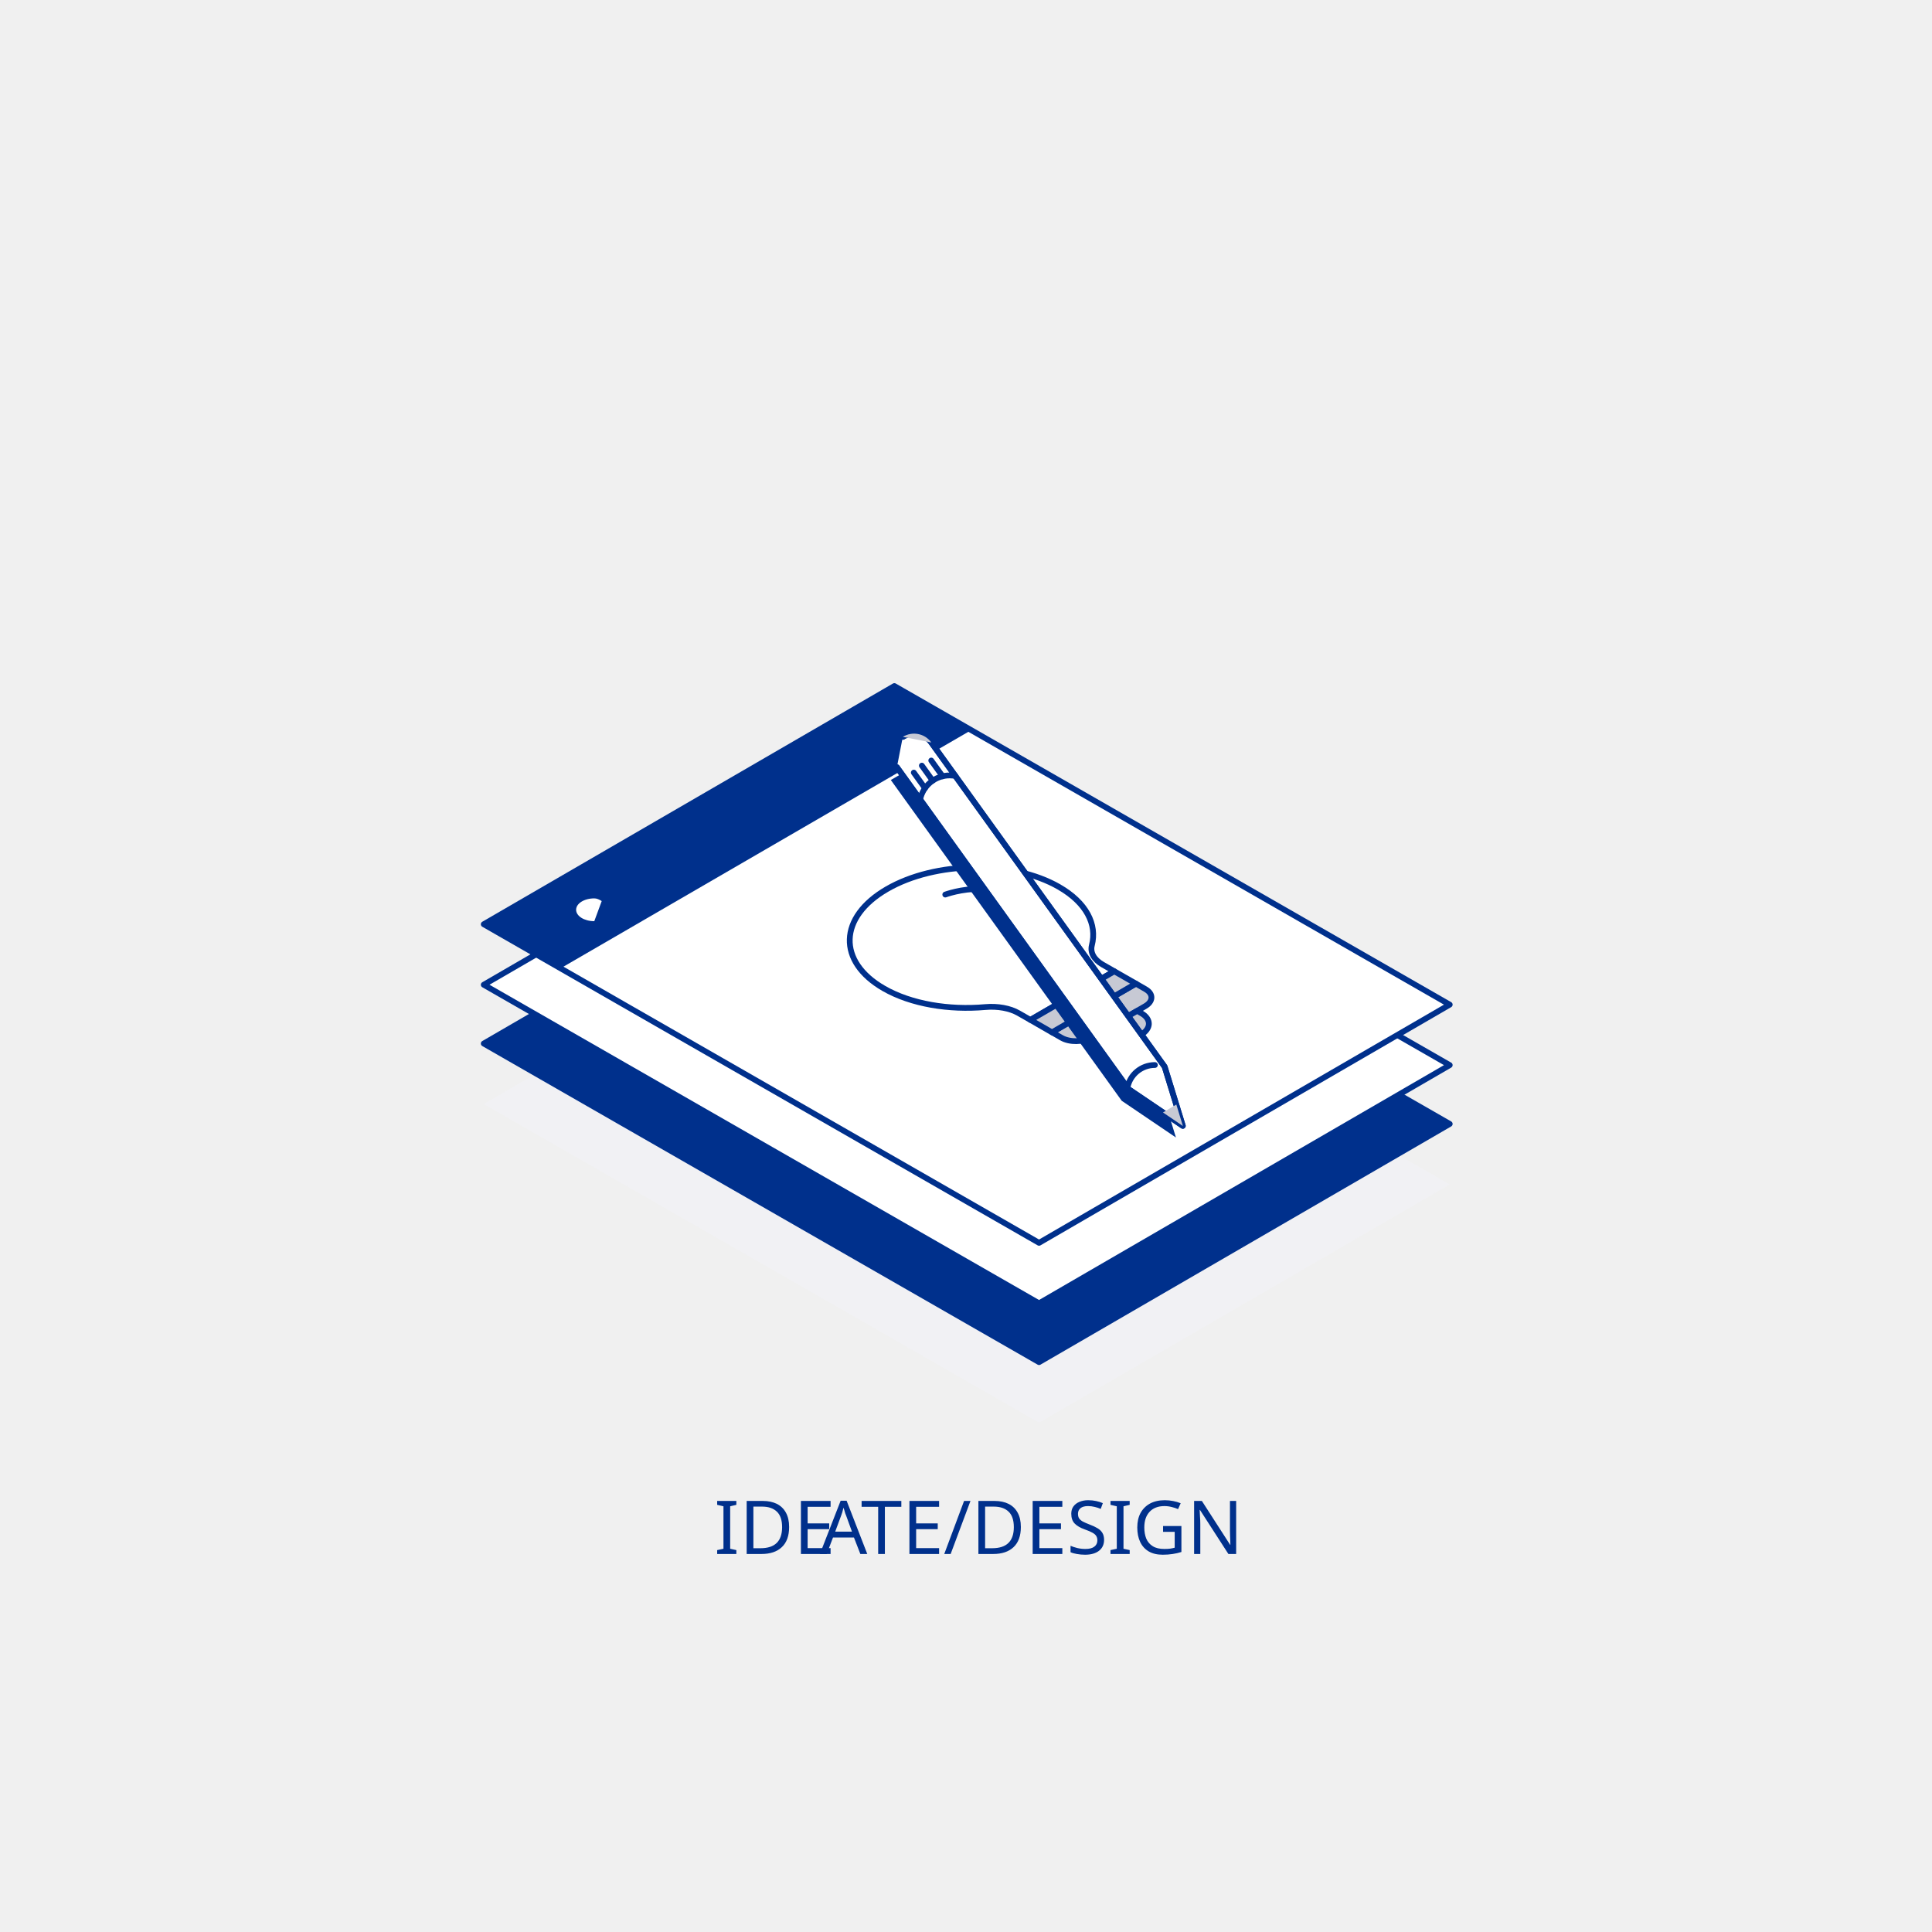
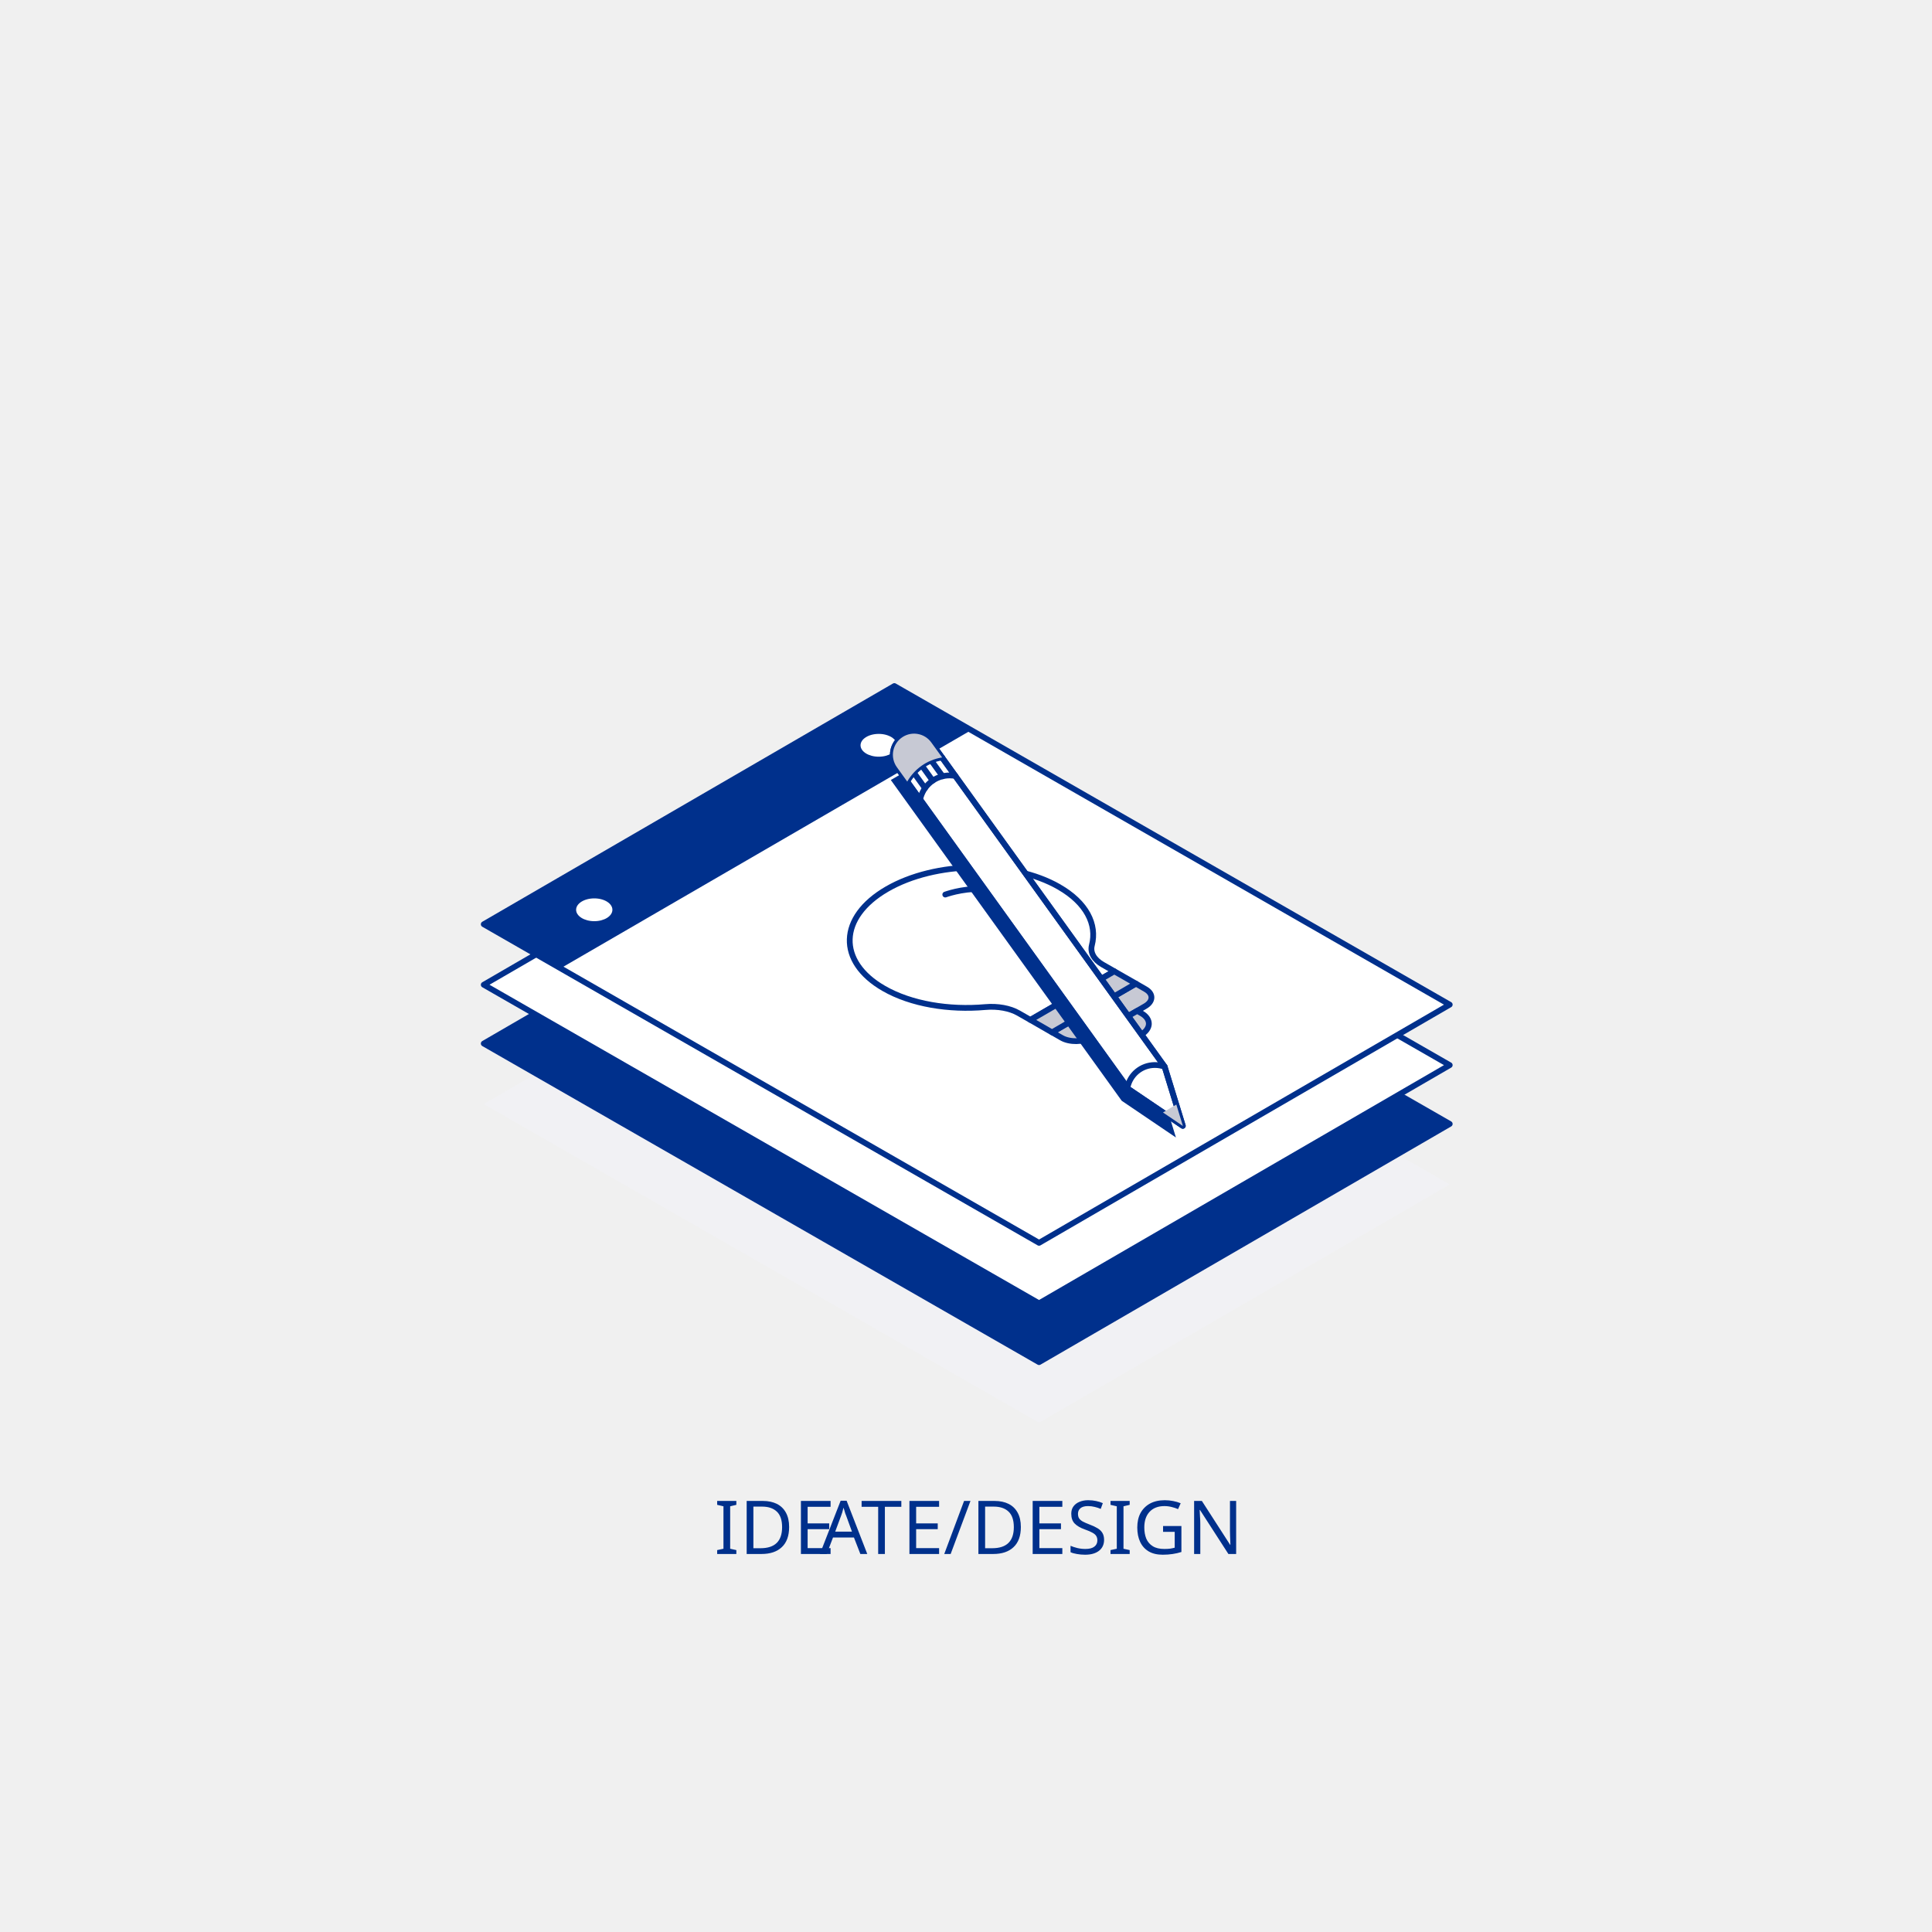
<svg xmlns="http://www.w3.org/2000/svg" id="Layer_1_copy_2" data-name="Layer 1 copy 2" viewBox="0 0 288 288">
  <defs>
    <style>
      .cls-1 {
        fill: #c7c9d4;
      }

      .cls-2 {
        fill: #fff;
      }

      .cls-3, .cls-4, .cls-5 {
        fill: #00308c;
      }

      .cls-3, .cls-6 {
        stroke: #00308c;
        stroke-linecap: round;
        stroke-linejoin: round;
        stroke-width: .86px;
      }

      .cls-7 {
        fill: #f1f1f4;
      }

      .cls-5 {
        font-family: DIN2014-Regular, 'DIN 2014';
        font-size: 11.08px;
      }

      .cls-8 {
        letter-spacing: -.03em;
      }

      .cls-6 {
        fill: none;
      }
    </style>
  </defs>
  <text class="cls-5" transform="translate(106.47 231.65)">
    <tspan x="0" y="0">IDE</tspan>
    <tspan class="cls-8" x="15.75" y="0">A</tspan>
    <tspan x="21.86" y="0">TE/DESIGN</tspan>
  </text>
  <polygon id="Pad_Shadow" data-name="Pad Shadow" class="cls-7" points="216.11 176.56 133.32 129.07 72.11 164.58 154.89 212.07 216.11 176.56" />
  <polygon id="Pad_Bottom" data-name="Pad Bottom" class="cls-3" points="216.11 167.542 133.32 120.052 72.11 155.559 154.89 203.052 216.11 167.542" />
  <g id="Pad_Middle" data-name="Pad Middle">
    <polygon class="cls-2" points="216.11 158.775 133.32 111.285 72.11 146.795 154.89 194.285 216.11 158.775" />
    <polygon class="cls-6" points="216.11 158.775 133.32 111.285 72.11 146.795 154.89 194.285 216.11 158.775" />
  </g>
  <g id="Pad_Top" data-name="Pad Top">
    <polygon class="cls-2" points="216.11 149.759 133.32 102.266 72.11 137.776 154.89 185.269 216.11 149.759" />
    <polygon class="cls-6" points="216.11 149.759 133.32 102.266 72.11 137.776 154.89 185.269 216.11 149.759" />
-     <path class="cls-4" d="M133.32,102.27l-61.22,35.51,11.46,6.57,61.22,-35.51,-11.46,-6.57ZM88.59,137.32c-1.49,0.00,-2.71,-0.76,-2.71,-1.70s1.21,-1.70,2.71,-1.70,2.70,2.70,1.70,-1.21,1.70,-2.70,1.70M130.99,112.80c-1.49,0.00,-2.71,-0.76,-2.71,-1.70s1.21,-1.70,2.71,-1.70,2.71,2.71,1.70,-1.21,1.70,-2.71,1.70" />
+     <path class="cls-4" d="M133.32,102.27l-61.22,35.51 11.46,6.57 61.22,-35.51 -11.46,-6.57ZM88.59,137.32c-1.49,0.00,-2.71,-0.76,-2.71,-1.70s1.21,-1.70,2.71,-1.70 2.70,0.76,2.70,1.70 -1.21,1.70,-2.70,1.70M130.99,112.80c-1.49,0.00,-2.71,-0.76,-2.71,-1.70s1.21,-1.70,2.71,-1.70 2.71,0.76,2.71,1.70 -1.21,1.70,-2.71,1.70" />
  </g>
  <g id="Bulb_One">
    <path class="cls-1" d="M169.33,146.63l1.44.83c1.2.69,1.16,1.83-.08,2.54l-8.02,4.65c-1.24.72-3.21.74-4.41.06l-1.44-.83,12.51-7.25Z" />
    <path class="cls-6" d="M169.33,146.63l1.44.83c1.2.69,1.16,1.83-.08,2.54l-8.02,4.65c-1.24.72-3.21.74-4.41.06l-1.44-.83,12.51-7.25Z" />
    <path class="cls-2" d="M157.87,132.22c4.08,2.34,5.7,5.58,4.89,8.7-.27,1.06.31,2.12,1.59,2.86l1.75,1-12.51,7.25-1.75-1c-1.28-.74-3.11-1.07-4.95-.91-5.42.48-11.05-.43-15.13-2.77-6.97-4-6.76-10.64.47-14.82,7.23-4.18,18.66-4.32,25.63-.32" />
    <path class="cls-6" d="M157.87,132.22c4.08,2.34,5.7,5.58,4.89,8.7-.27,1.06.31,2.12,1.59,2.86l1.75,1-12.51,7.25-1.75-1c-1.28-.74-3.11-1.07-4.95-.91-5.42.48-11.05-.43-15.13-2.77-6.97-4-6.76-10.64.47-14.82,7.23-4.18,18.66-4.32,25.63-.32Z" />
    <polygon class="cls-1" points="153.61 152.04 166.11 144.79 169.33 146.63 156.82 153.89 153.61 152.04" />
    <polygon class="cls-6" points="153.61 152.04 166.11 144.79 169.33 146.63 156.82 153.89 153.61 152.04" />
    <path class="cls-1" d="M169.52,150.69l.63.36c.76.43,1.12,1.01,1.11,1.59-.02.58-.42,1.17-1.2,1.62-1.56.91-4.06.94-5.57.07l-.63-.36,5.67-3.29Z" />
    <path class="cls-6" d="M169.52,150.69l.63.36c.76.43,1.12,1.01,1.11,1.59-.02.58-.42,1.17-1.2,1.62-1.56.91-4.06.94-5.57.07l-.63-.36,5.67-3.29Z" />
    <path class="cls-2" d="M140.91,133.35c.73-.25,3.31-1.08,6.62-.79,2.47.21,4.09.94,4.77,1.28" />
    <path class="cls-6" d="M140.91,133.35c.73-.25,3.31-1.08,6.62-.79,2.47.21,4.09.94,4.77,1.28" />
  </g>
  <g id="Pencil">
    <polygon class="cls-4" points="138.29 113.084 132.793 116.274 167.213 164.091 175.293 169.564 172.59 160.741 138.29 113.084" />
-     <path class="cls-2" d="M133.70,114.37l34.54,47.99,8.08,5.47,-2.71,-8.82,-34.79,-48.33c-0.97,-1.35,-2.82,-1.72,-4.24,-0.84,-1.55,-1.96,3.04,-0.89,4.53" />
-     <path class="cls-6" d="M133.70,114.37l34.54,47.99,8.08,5.47,-2.71,-8.82,-34.79,-48.33c-0.97,-1.35,-2.82,-1.72,-4.24,-0.84,-1.55,-1.96,3.04,-0.89,4.53Z" />
-     <path class="cls-6" d="M168.07,162.12c0.37,-1.92,2.06,-3.36,4.09,-3.36,0.00,1.00,0.09,1.46" />
-     <path class="cls-6" d="M142.43,115.67c-0.28,-0.05,-0.57,-0.08,-0.86,-0.08,-2.17,0.00,-3.98,1.53,-4.41,3.58" />
-     <path class="cls-6" d="M140.44,112.91c-2.23,-4.12,1.71,-5.20,3.60" />
+     <path class="cls-2" d="M133.70,114.37l34.54,47.99 8.08,5.47 -2.71,-8.82 -34.79,-48.33c-0.97,-1.35,-2.82,-1.72,-4.24,-0.84 -1.55,0.97,-1.96,3.04,-0.89,4.53" />
+     <path class="cls-6" d="M133.70,114.37l34.54,47.99 8.08,5.47 -2.71,-8.82 -34.79,-48.33c-0.97,-1.35,-2.82,-1.72,-4.24,-0.84 -1.55,0.97,-1.96,3.04,-0.89,4.53Z" />
+     <path class="cls-6" d="M168.07,162.12c0.37,-1.92,2.06,-3.36,4.09,-3.36 0.51,0.00,1.00,0.09,1.46,0.26" />
+     <path class="cls-6" d="M142.43,115.67c-0.28,-0.05,-0.57,-0.08,-0.86,-0.08 -2.17,0.00,-3.98,1.53,-4.41,3.58" />
+     <path class="cls-6" d="M140.44,112.91c-2.23,0.35,-4.12,1.71,-5.20,3.60" />
    <line class="cls-6" x1="138.82" y1="113.37" x2="140.51" y2="115.72" />
    <line class="cls-6" x1="137.42" y1="114.13" x2="139.03" y2="116.37" />
    <line class="cls-6" x1="136.22" y1="115.17" x2="137.89" y2="117.49" />
-     <path class="cls-6" d="M133.70,114.37l34.54,47.99,8.08,5.47,-2.71,-8.82,-34.79,-48.33c-0.97,-1.35,-2.82,-1.72,-4.24,-0.84,-1.55,-1.96,3.04,-0.89,4.53Z" />
+     <path class="cls-6" d="M133.70,114.37l34.54,47.99 8.08,5.47 -2.71,-8.82 -34.79,-48.33c-0.97,-1.35,-2.82,-1.72,-4.24,-0.84 -1.55,0.97,-1.96,3.04,-0.89,4.53Z" />
    <polygon class="cls-1" points="176.33 167.844 175.353 164.651 173.363 165.834 176.33 167.844" />
-     <path class="cls-1" d="M138.83,110.68c-0.97,-1.35,-2.82,-1.72,-4.24,-0.84,-1.55,-1.96,3.04,-0.89,4.53l1.54,2.14c1.07,-1.89,2.97,-3.25,5.20,-3.60l-1.61,-2.23Z" />
+     <path class="cls-1" d="M138.83,110.68c-0.97,-1.35,-2.82,-1.72,-4.24,-0.84 -1.55,0.97,-1.96,3.04,-0.89,4.53l1.54,2.14c1.07,-1.89,2.97,-3.25,5.20,-3.60l-1.61,-2.23Z" />
  </g>
</svg>
